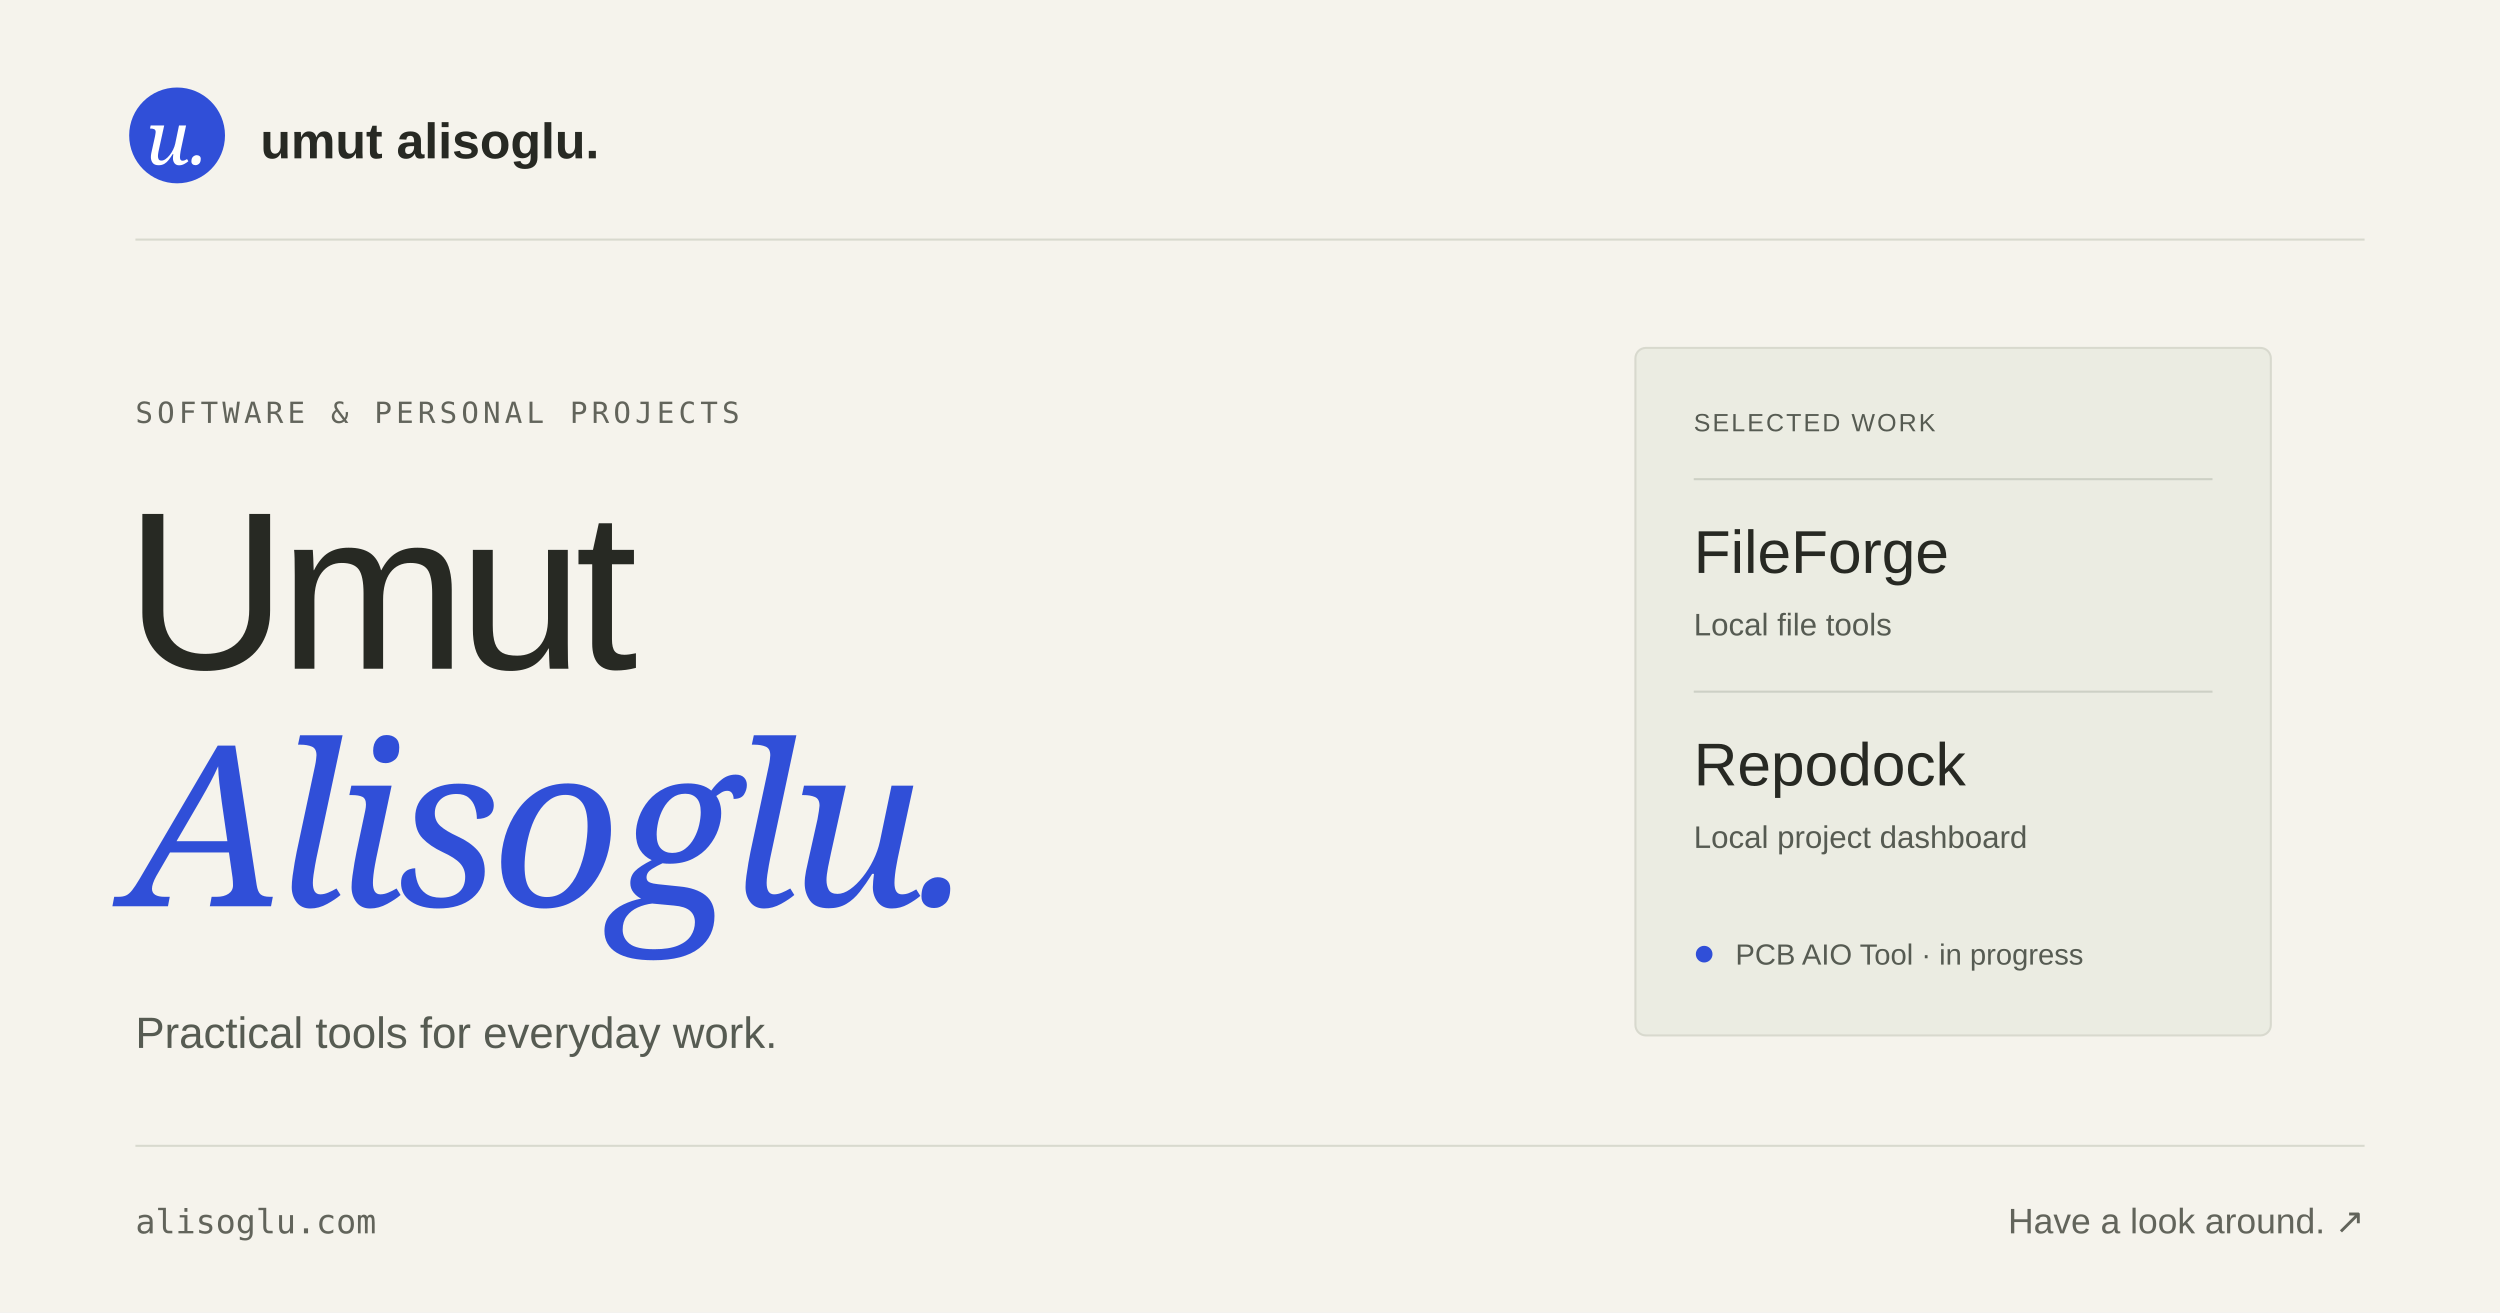
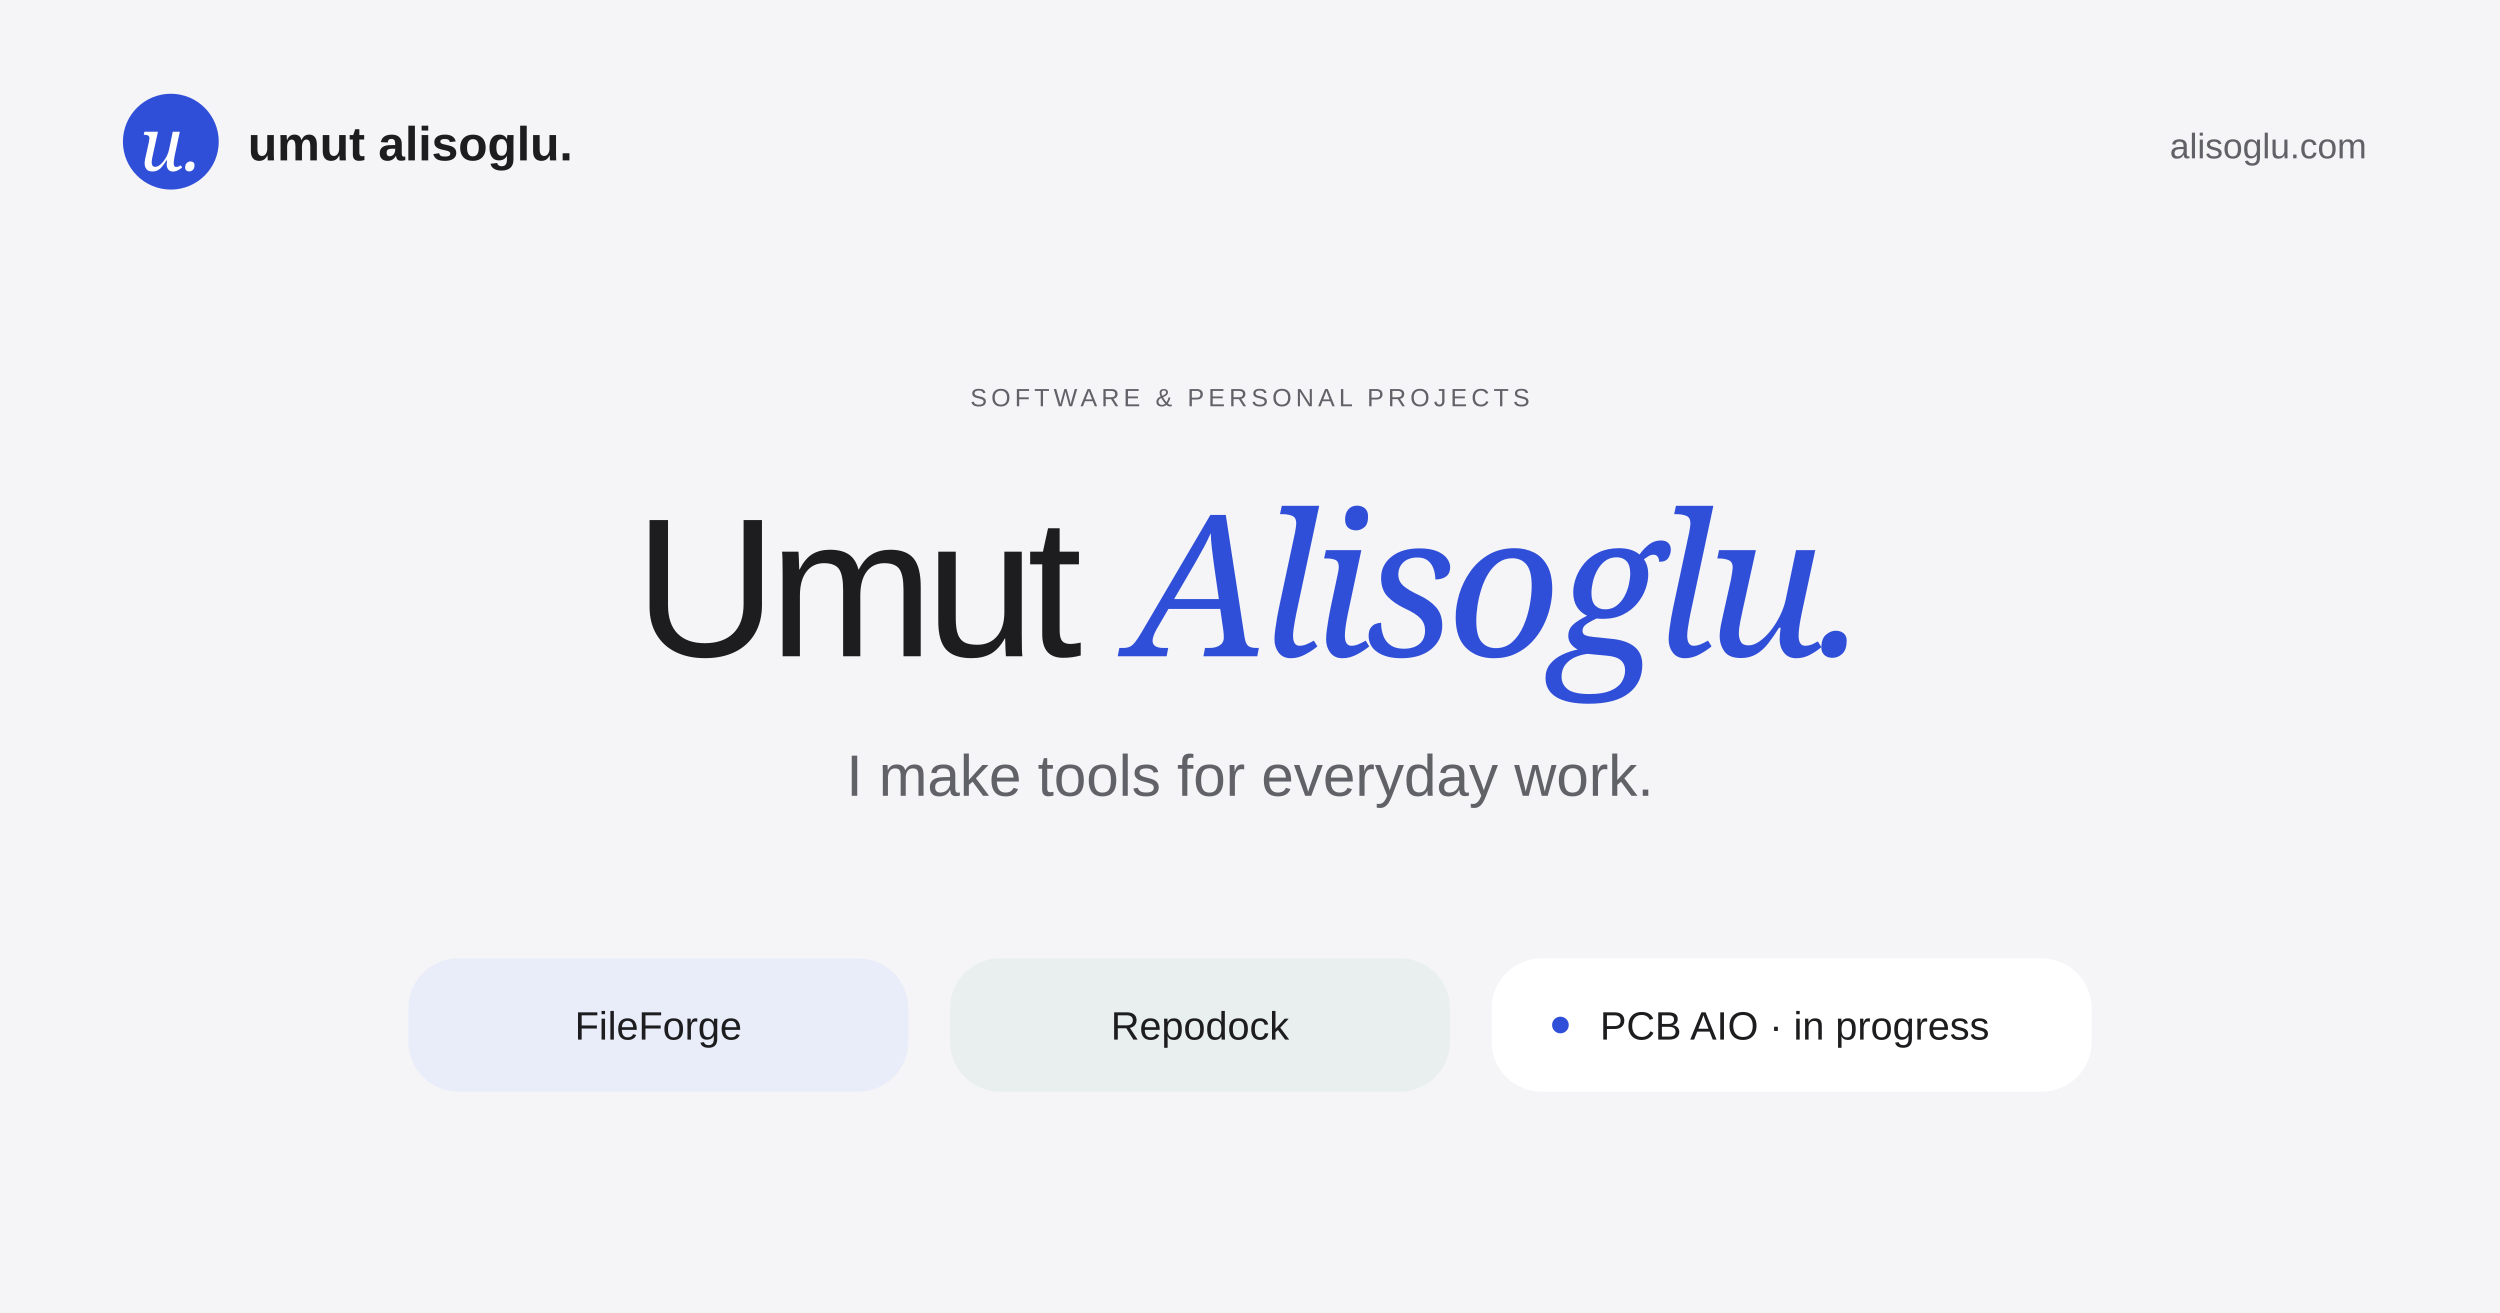
<svg xmlns="http://www.w3.org/2000/svg" width="1200" height="630" viewBox="0 0 1200 630">
-   <rect width="1200" height="630" fill="#f5f3ec" />
-   <path d="M65 115H1135M65 550H1135" stroke="#d8d9ce" />
-   <circle cx="85" cy="65" r="23" fill="#304fd8" />
-   <text x="70" y="79" font-family="Georgia,serif" font-style="italic" font-size="35" fill="white">u.</text>
-   <text x="125" y="76" font-family="Arial,sans-serif" font-size="24" font-weight="600" fill="#272923">umut alisoglu.</text>
-   <text x="65" y="203" font-family="Consolas,monospace" font-size="14" letter-spacing="2" fill="#62645b">SOFTWARE &amp; PERSONAL PROJECTS</text>
-   <text x="60" y="321" font-family="Arial,sans-serif" font-size="108" letter-spacing="-4" fill="#272923">Umut</text>
-   <text x="60" y="435" font-family="Georgia,serif" font-size="108" font-style="italic" letter-spacing="-4" fill="#304fd8">Alisoglu.</text>
-   <text x="65" y="503" font-family="Arial,sans-serif" font-size="21" fill="#565b52">Practical tools for everyday work.</text>
-   <g font-family="Arial,sans-serif">
-     <rect x="785" y="167" width="305" height="330" rx="5" fill="#ebece2" stroke="#d8d9ce" />
-     <text x="813" y="207" font-size="12" letter-spacing="1" fill="#565b52">SELECTED WORK</text>
-     <path d="M813 230H1062M813 332H1062" stroke="#cdd0c5" />
-     <text x="813" y="275" font-size="29" fill="#272923">FileForge</text>
-     <text x="813" y="305" font-size="15" fill="#565b52">Local file tools</text>
-     <text x="813" y="377" font-size="29" fill="#272923">Repodock</text>
-     <text x="813" y="407" font-size="15" fill="#565b52">Local project dashboard</text>
-     <circle cx="818" cy="458" r="4" fill="#304fd8" />
-     <text x="833" y="463" font-size="14" fill="#565b52">PCB AIO Tool · in progress</text>
+   <rect width="1200" height="630" fill="#f5f5f7" />
+   <circle cx="82" cy="68" r="23" fill="#304fd8" />
+   <text x="67" y="82" font-family="Georgia,serif" font-style="italic" font-size="35" fill="white">u.</text>
+   <text x="119" y="77" font-family="Arial,sans-serif" font-size="23" font-weight="600" fill="#1d1d1f">umut alisoglu.</text>
+   <text x="1136" y="76" text-anchor="end" font-family="Arial,sans-serif" font-size="17" fill="#616168">alisoglu.com</text>
+   <text x="600" y="195" text-anchor="middle" font-family="Arial,sans-serif" font-size="12" letter-spacing="2" fill="#616168">SOFTWARE &amp; PERSONAL PROJECTS</text>
+   <text x="600" y="315" text-anchor="middle" font-family="Arial,sans-serif" font-size="95" letter-spacing="-4" fill="#1d1d1f">Umut <tspan font-family="Georgia,serif" font-style="italic" fill="#304fd8">Alisoglu.</tspan>
+   </text>
+   <text x="600" y="382" text-anchor="middle" font-family="Arial,sans-serif" font-size="28" fill="#616168">I make tools for everyday work.</text>
+   <g font-family="Arial,sans-serif" font-size="19" fill="#1d1d1f">
+     <rect x="196" y="460" width="240" height="64" rx="24" fill="#e9edf9" />
+     <text x="316" y="499" text-anchor="middle">FileForge</text>
+     <rect x="456" y="460" width="240" height="64" rx="24" fill="#e9efef" />
+     <text x="576" y="499" text-anchor="middle">Repodock</text>
+     <rect x="716" y="460" width="288" height="64" rx="24" fill="#fff" />
+     <circle cx="749" cy="492" r="4" fill="#304fd8" />
+     <text x="768" y="499">PCB AIO · in progress</text>
  </g>
-   <text x="65" y="592" font-family="Consolas,monospace" font-size="16" fill="#62645b">alisoglu.com</text>
-   <text x="1135" y="592" text-anchor="end" font-family="Arial,sans-serif" font-size="17" fill="#62645b">Have a look around. ↗</text>
</svg>
